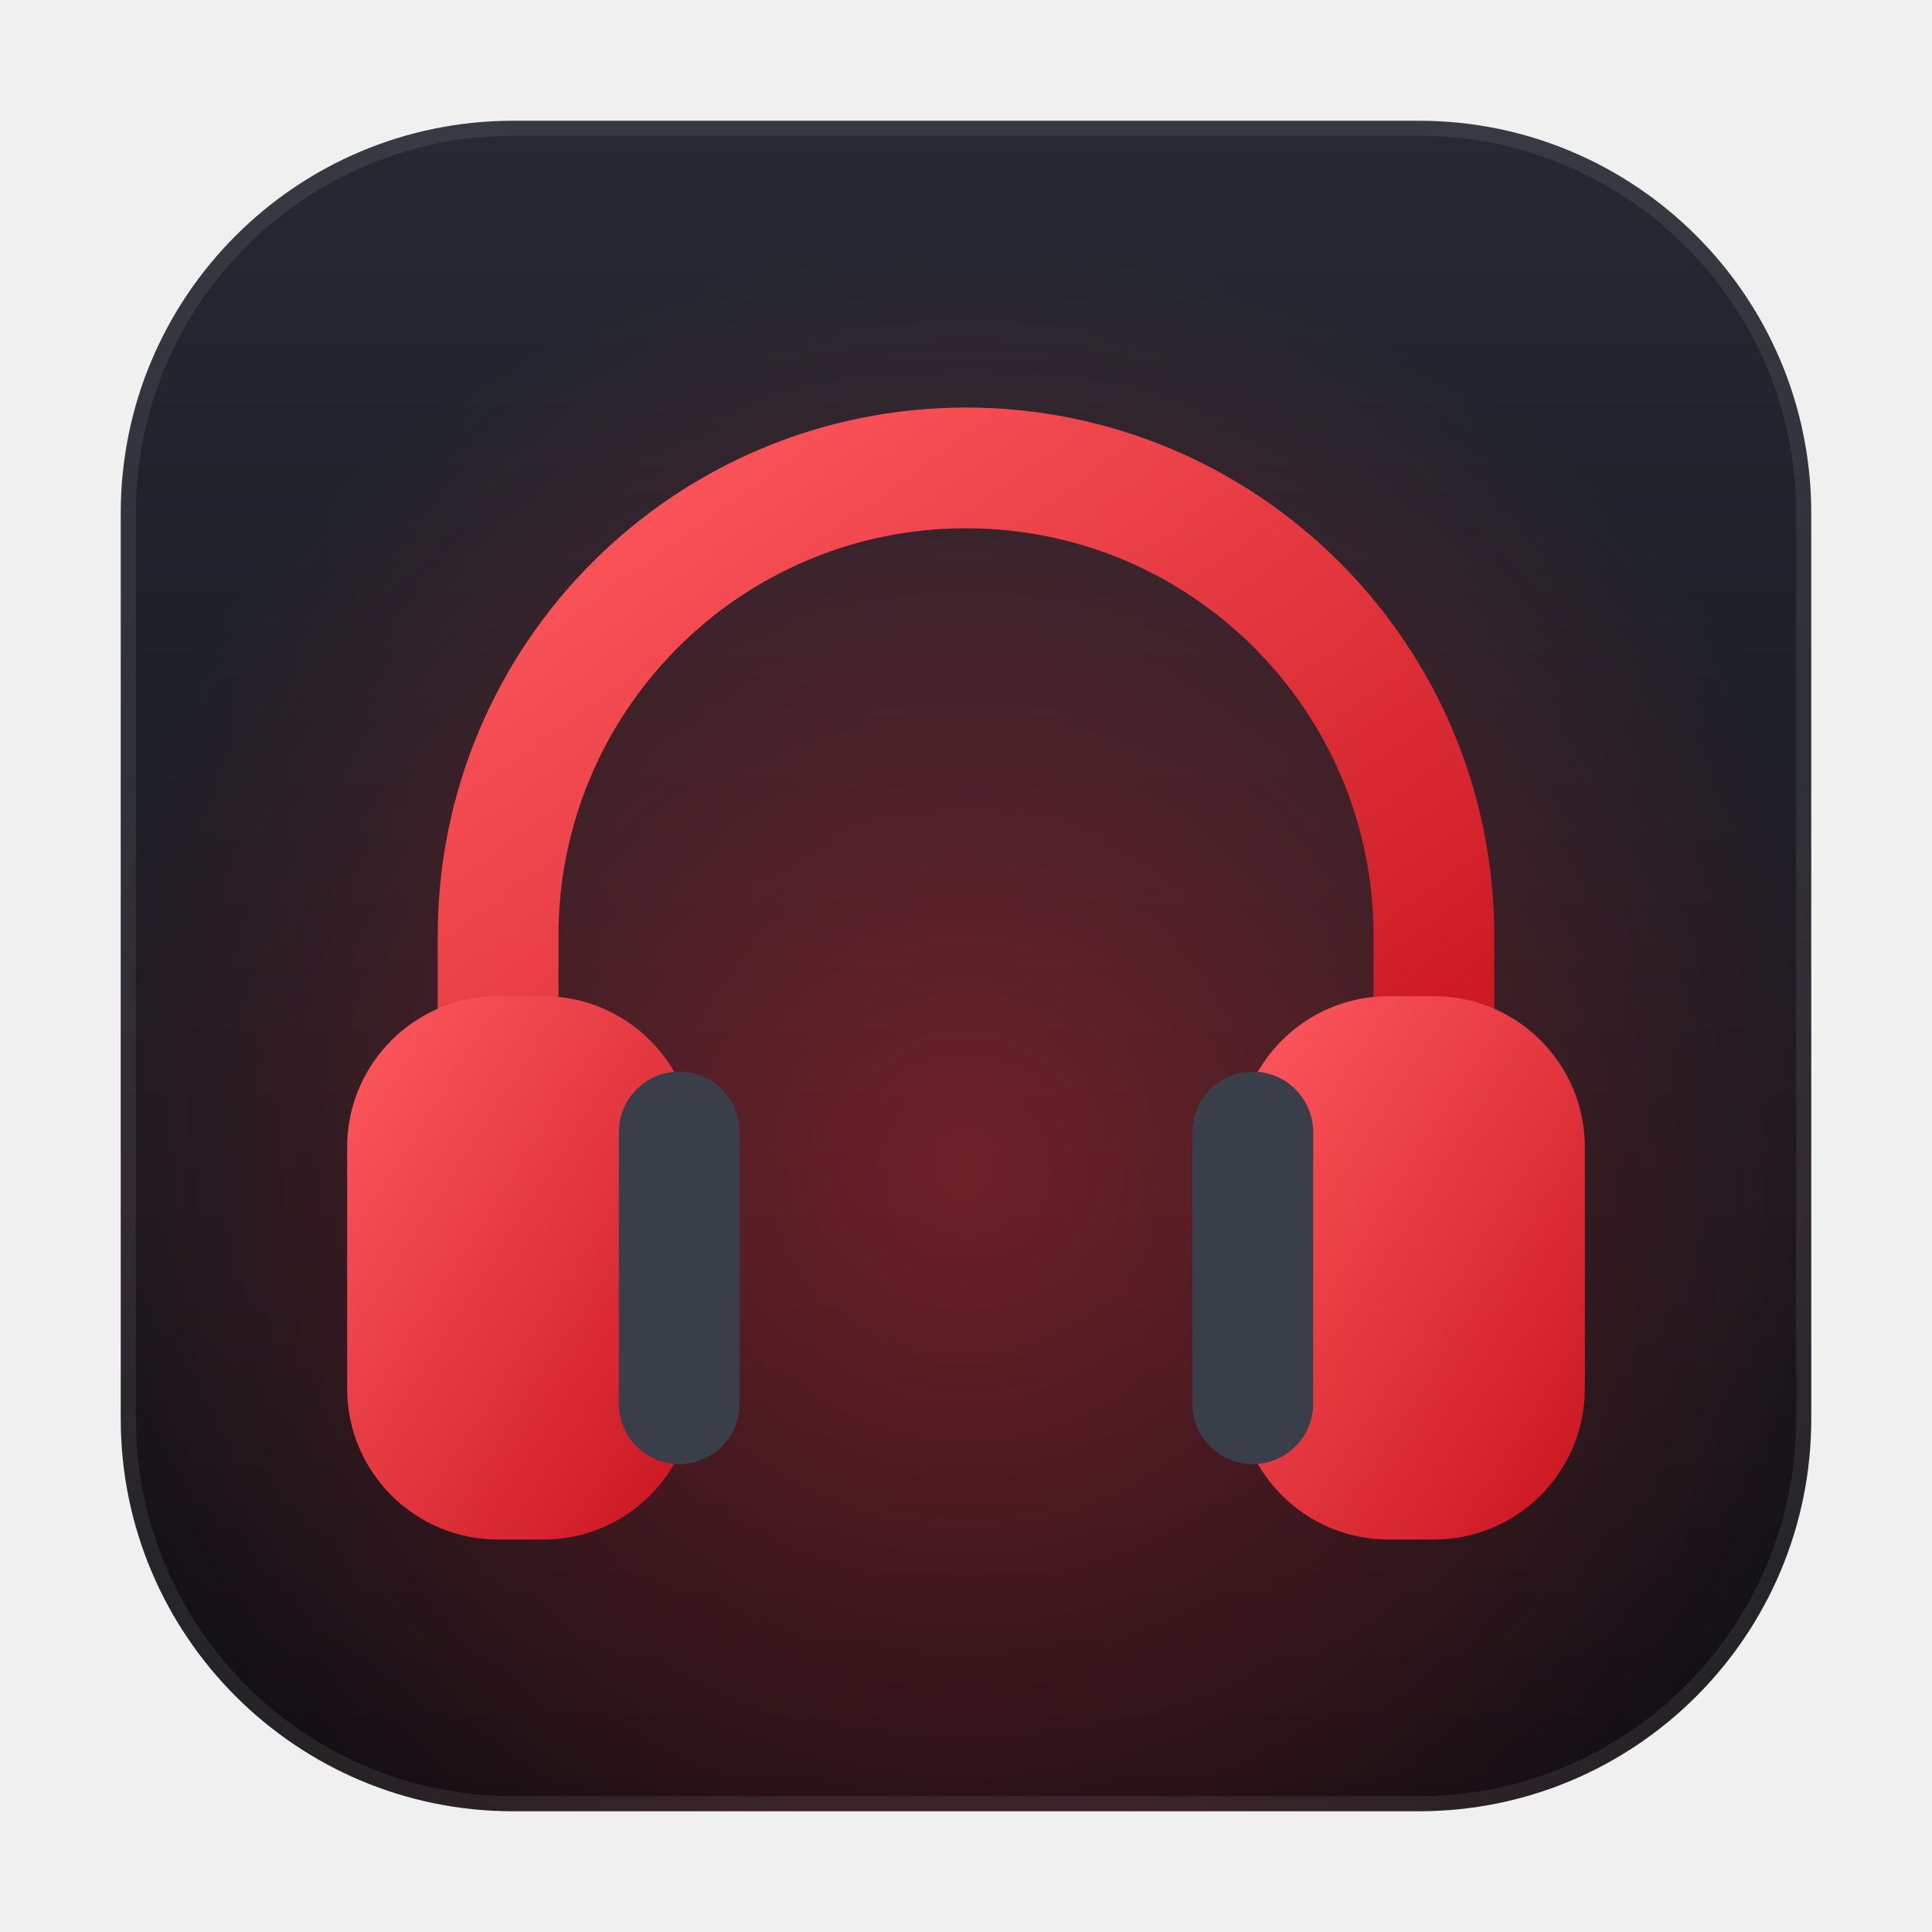
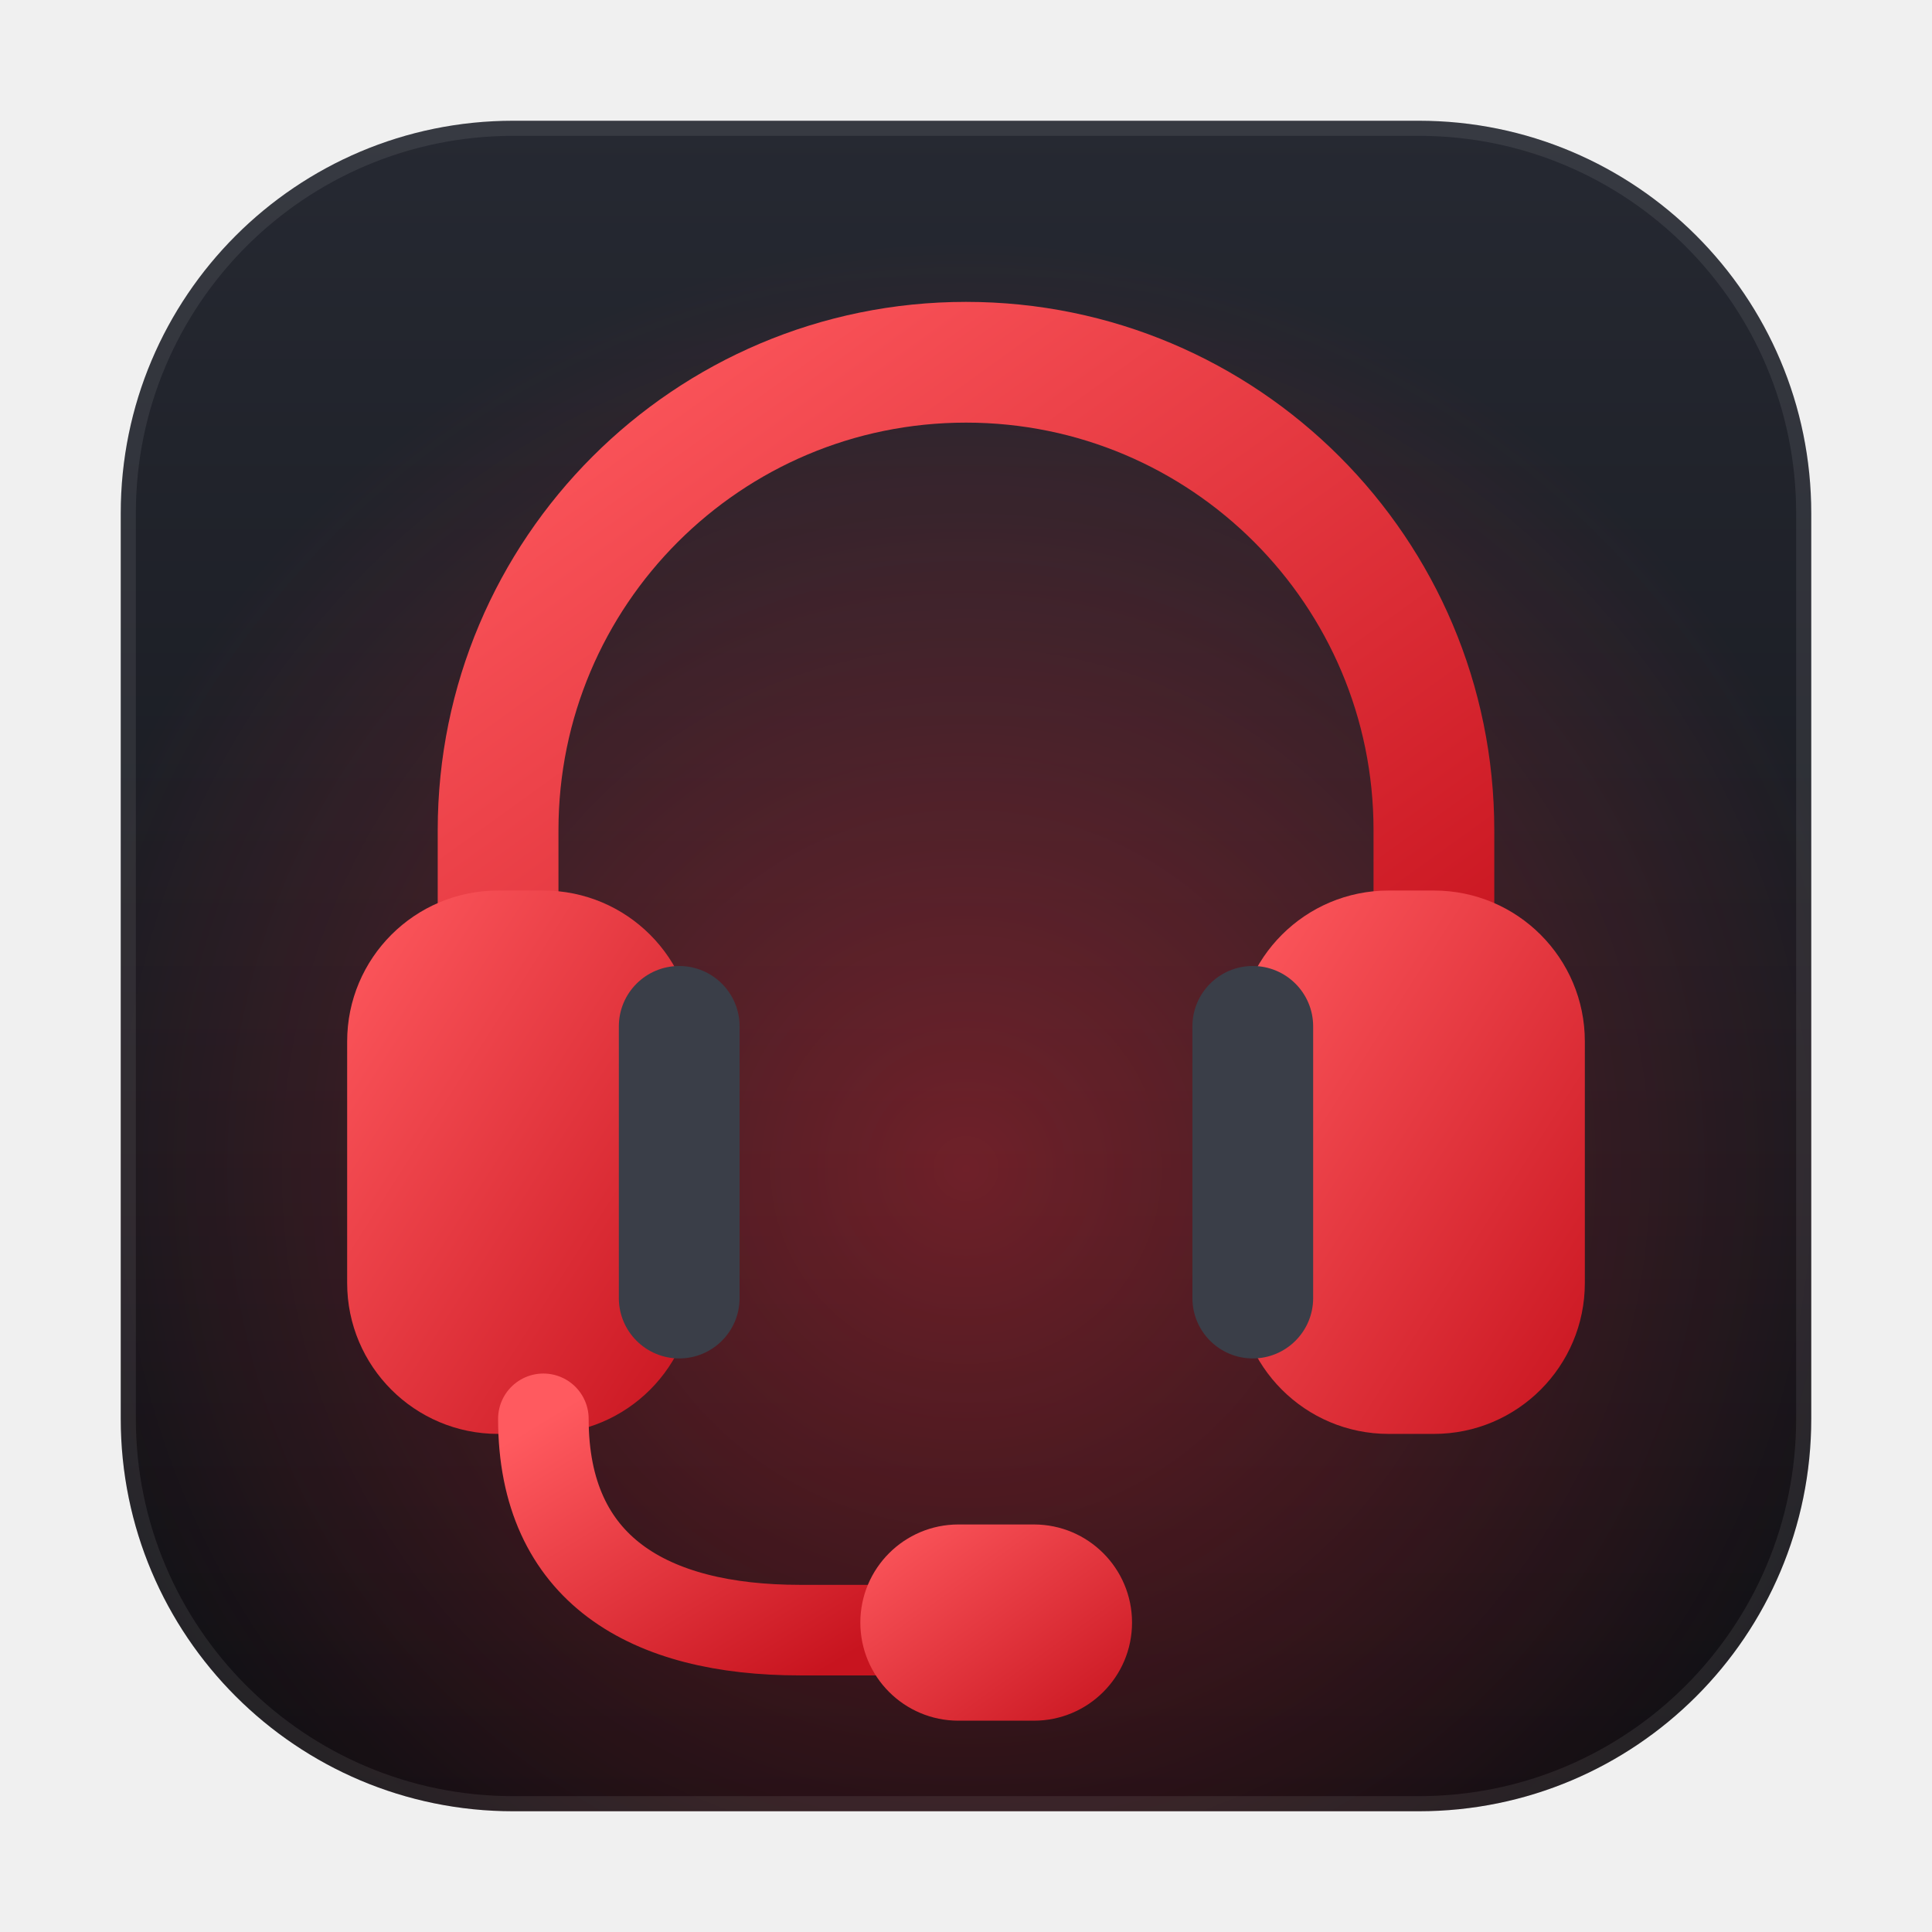
<svg xmlns="http://www.w3.org/2000/svg" width="128" height="128" viewBox="0 0 128 128">
  <defs>
    <linearGradient id="tile" x1="0" y1="0" x2="0" y2="1">
      <stop offset="0" stop-color="#262932" />
      <stop offset="1" stop-color="#0d0e12" />
    </linearGradient>
    <radialGradient id="glow" cx="0.5" cy="0.62" r="0.55">
      <stop offset="0" stop-color="#ff2d3a" stop-opacity="0.38" />
      <stop offset="1" stop-color="#ff2d3a" stop-opacity="0" />
    </radialGradient>
    <linearGradient id="red" x1="0" y1="0" x2="1" y2="1">
      <stop offset="0" stop-color="#ff5a5f" />
      <stop offset="1" stop-color="#c8141f" />
    </linearGradient>
  </defs>
  <rect x="8" y="8" width="112" height="112" rx="26" fill="url(#tile)" />
  <rect x="8" y="8" width="112" height="112" rx="26" fill="url(#glow)" />
  <rect x="8.5" y="8.5" width="111" height="111" rx="25.5" fill="none" stroke="#ffffff" stroke-opacity="0.08" />
-   <path d="M33 76V62a31 31 0 0 1 62 0v14" fill="none" stroke="url(#red)" stroke-width="8" stroke-linecap="round" />
-   <rect x="23" y="66" width="23" height="36" rx="10" fill="url(#red)" />
-   <rect x="82" y="66" width="23" height="36" rx="10" fill="url(#red)" />
-   <rect x="41" y="71" width="8" height="26" rx="4" fill="#3a3e48" />
-   <rect x="79" y="71" width="8" height="26" rx="4" fill="#3a3e48" />
+   <g transform="translate(0 -7)">
+     <path d="M33 76V62a31 31 0 0 1 62 0v14" fill="none" stroke="url(#red)" stroke-width="8" stroke-linecap="round" />
+     <rect x="23" y="66" width="23" height="36" rx="10" fill="url(#red)" />
+     <rect x="82" y="66" width="23" height="36" rx="10" fill="url(#red)" />
+     <rect x="41" y="71" width="8" height="26" rx="4" fill="#3a3e48" />
+     <rect x="79" y="71" width="8" height="26" rx="4" fill="#3a3e48" />
+     <path d="M36 101c0 10 7 14 17 14h6" fill="none" stroke="url(#red)" stroke-width="6" stroke-linecap="round" />
+     <rect x="57" y="108" width="18" height="13" rx="6.5" fill="url(#red)" />
+   </g>
</svg>
